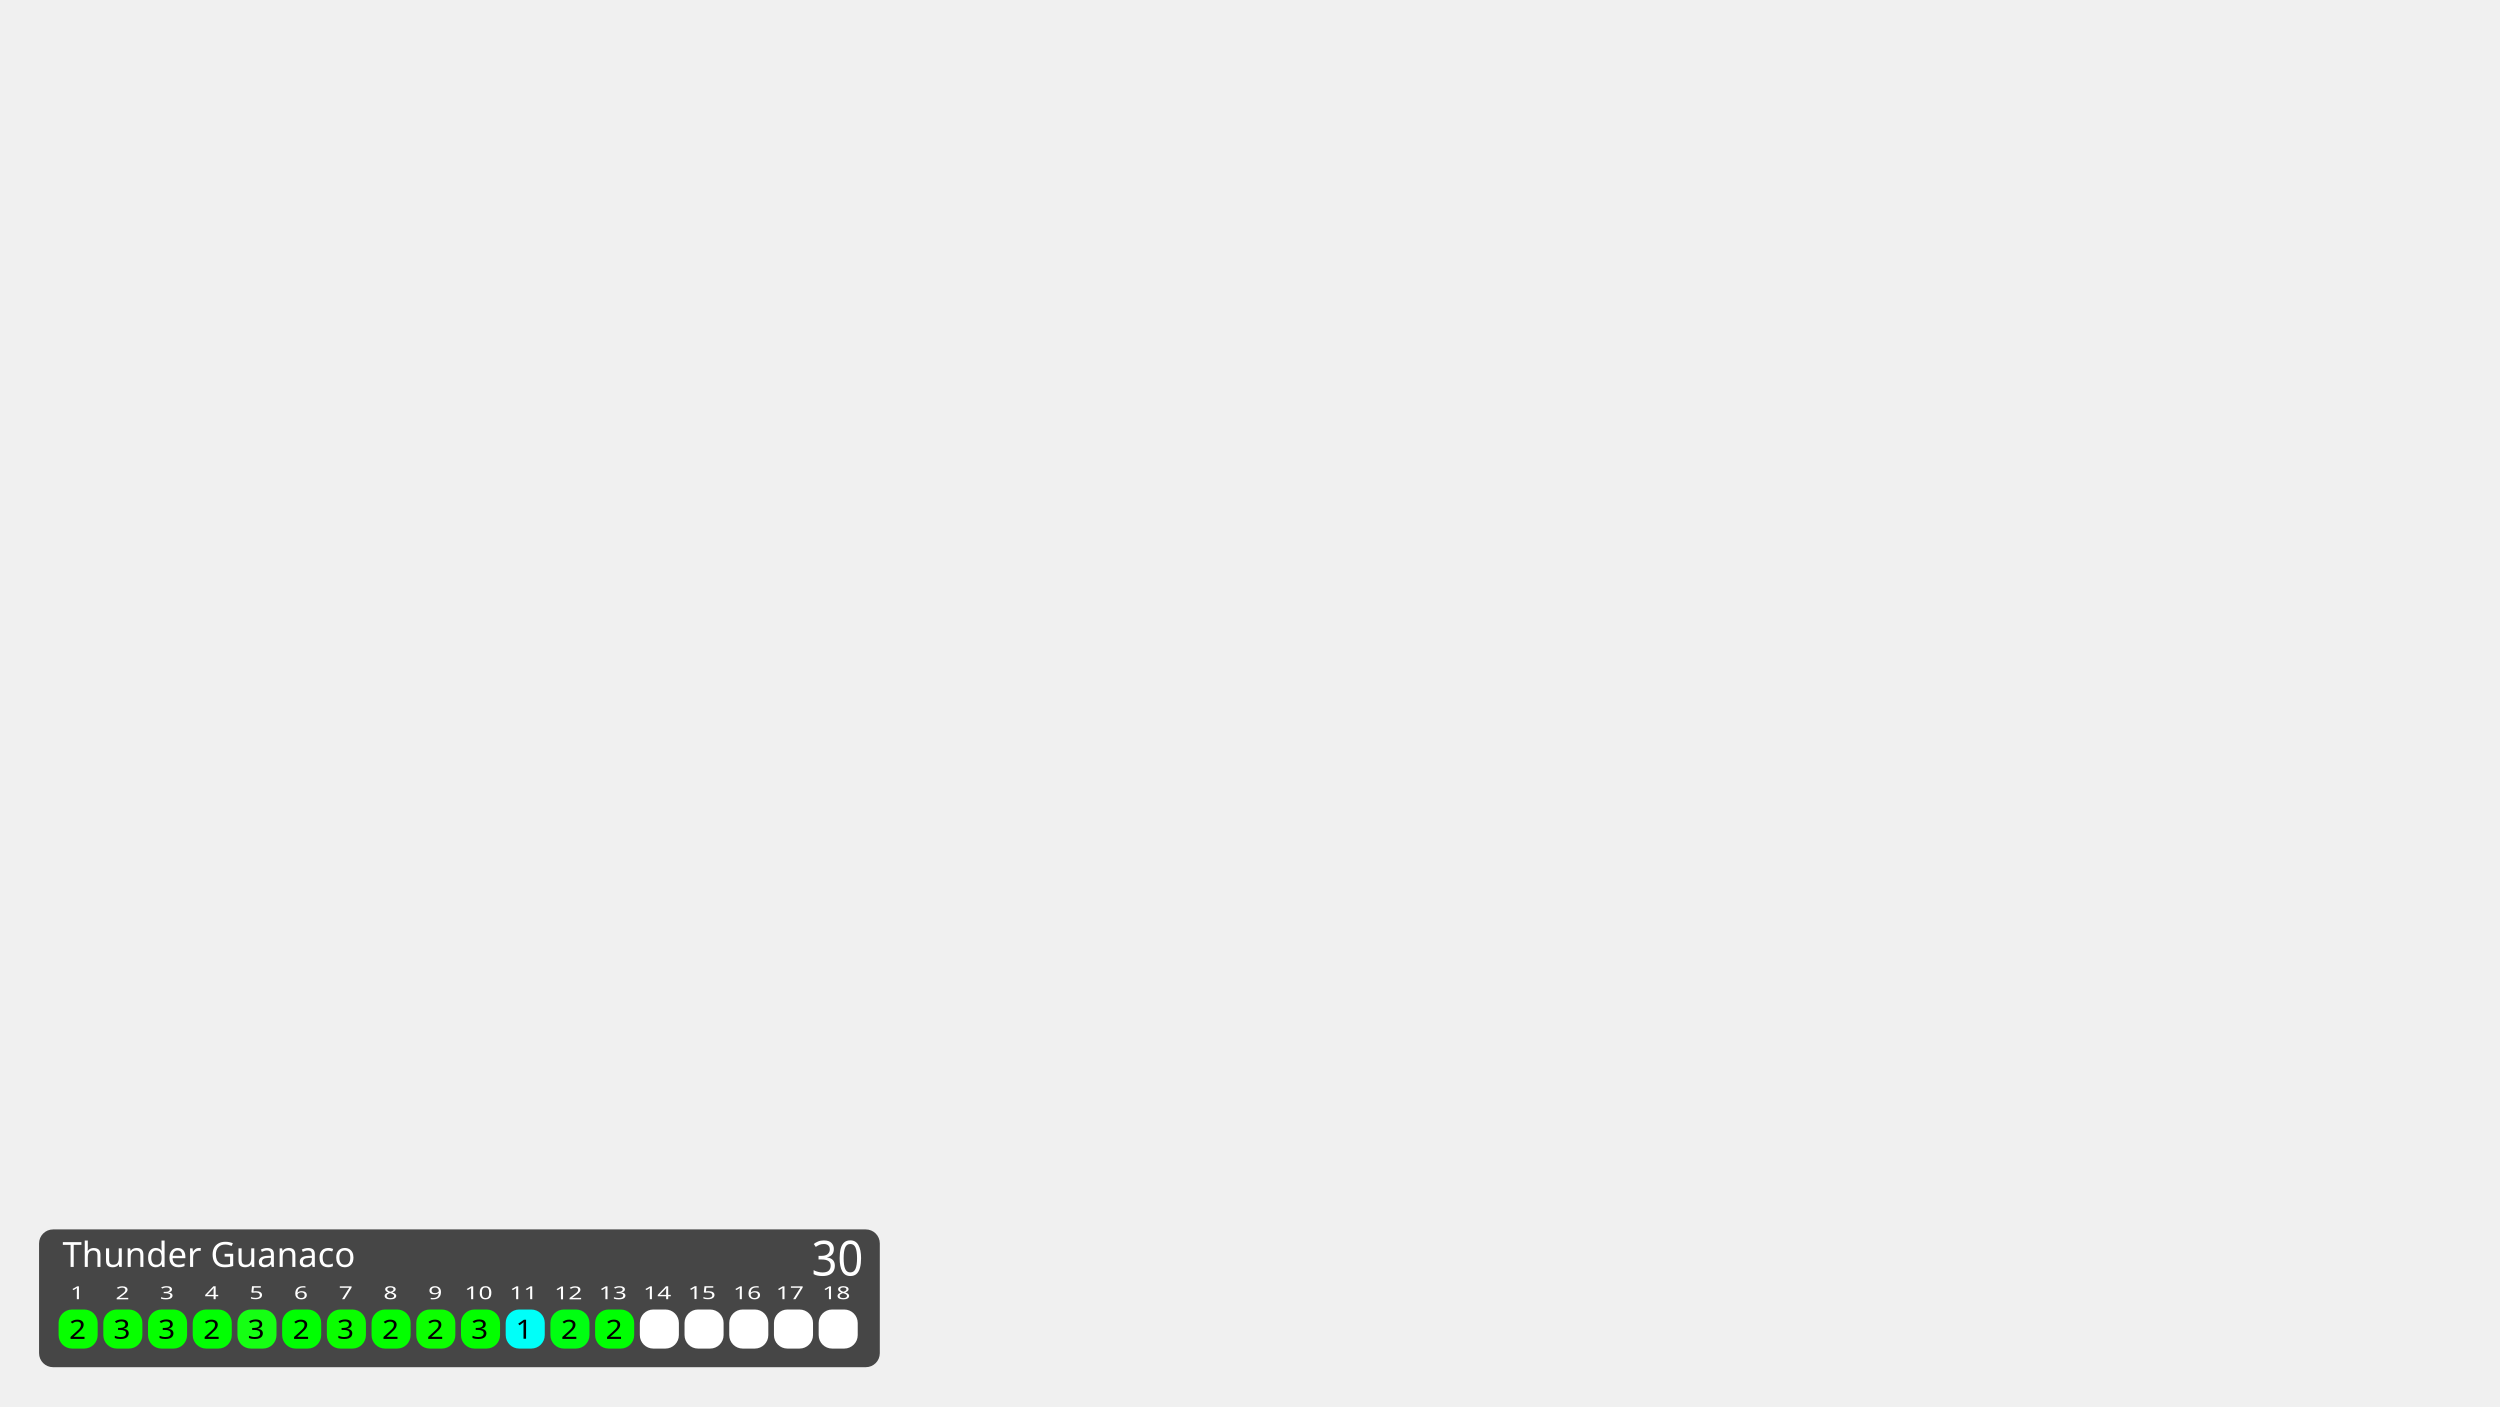
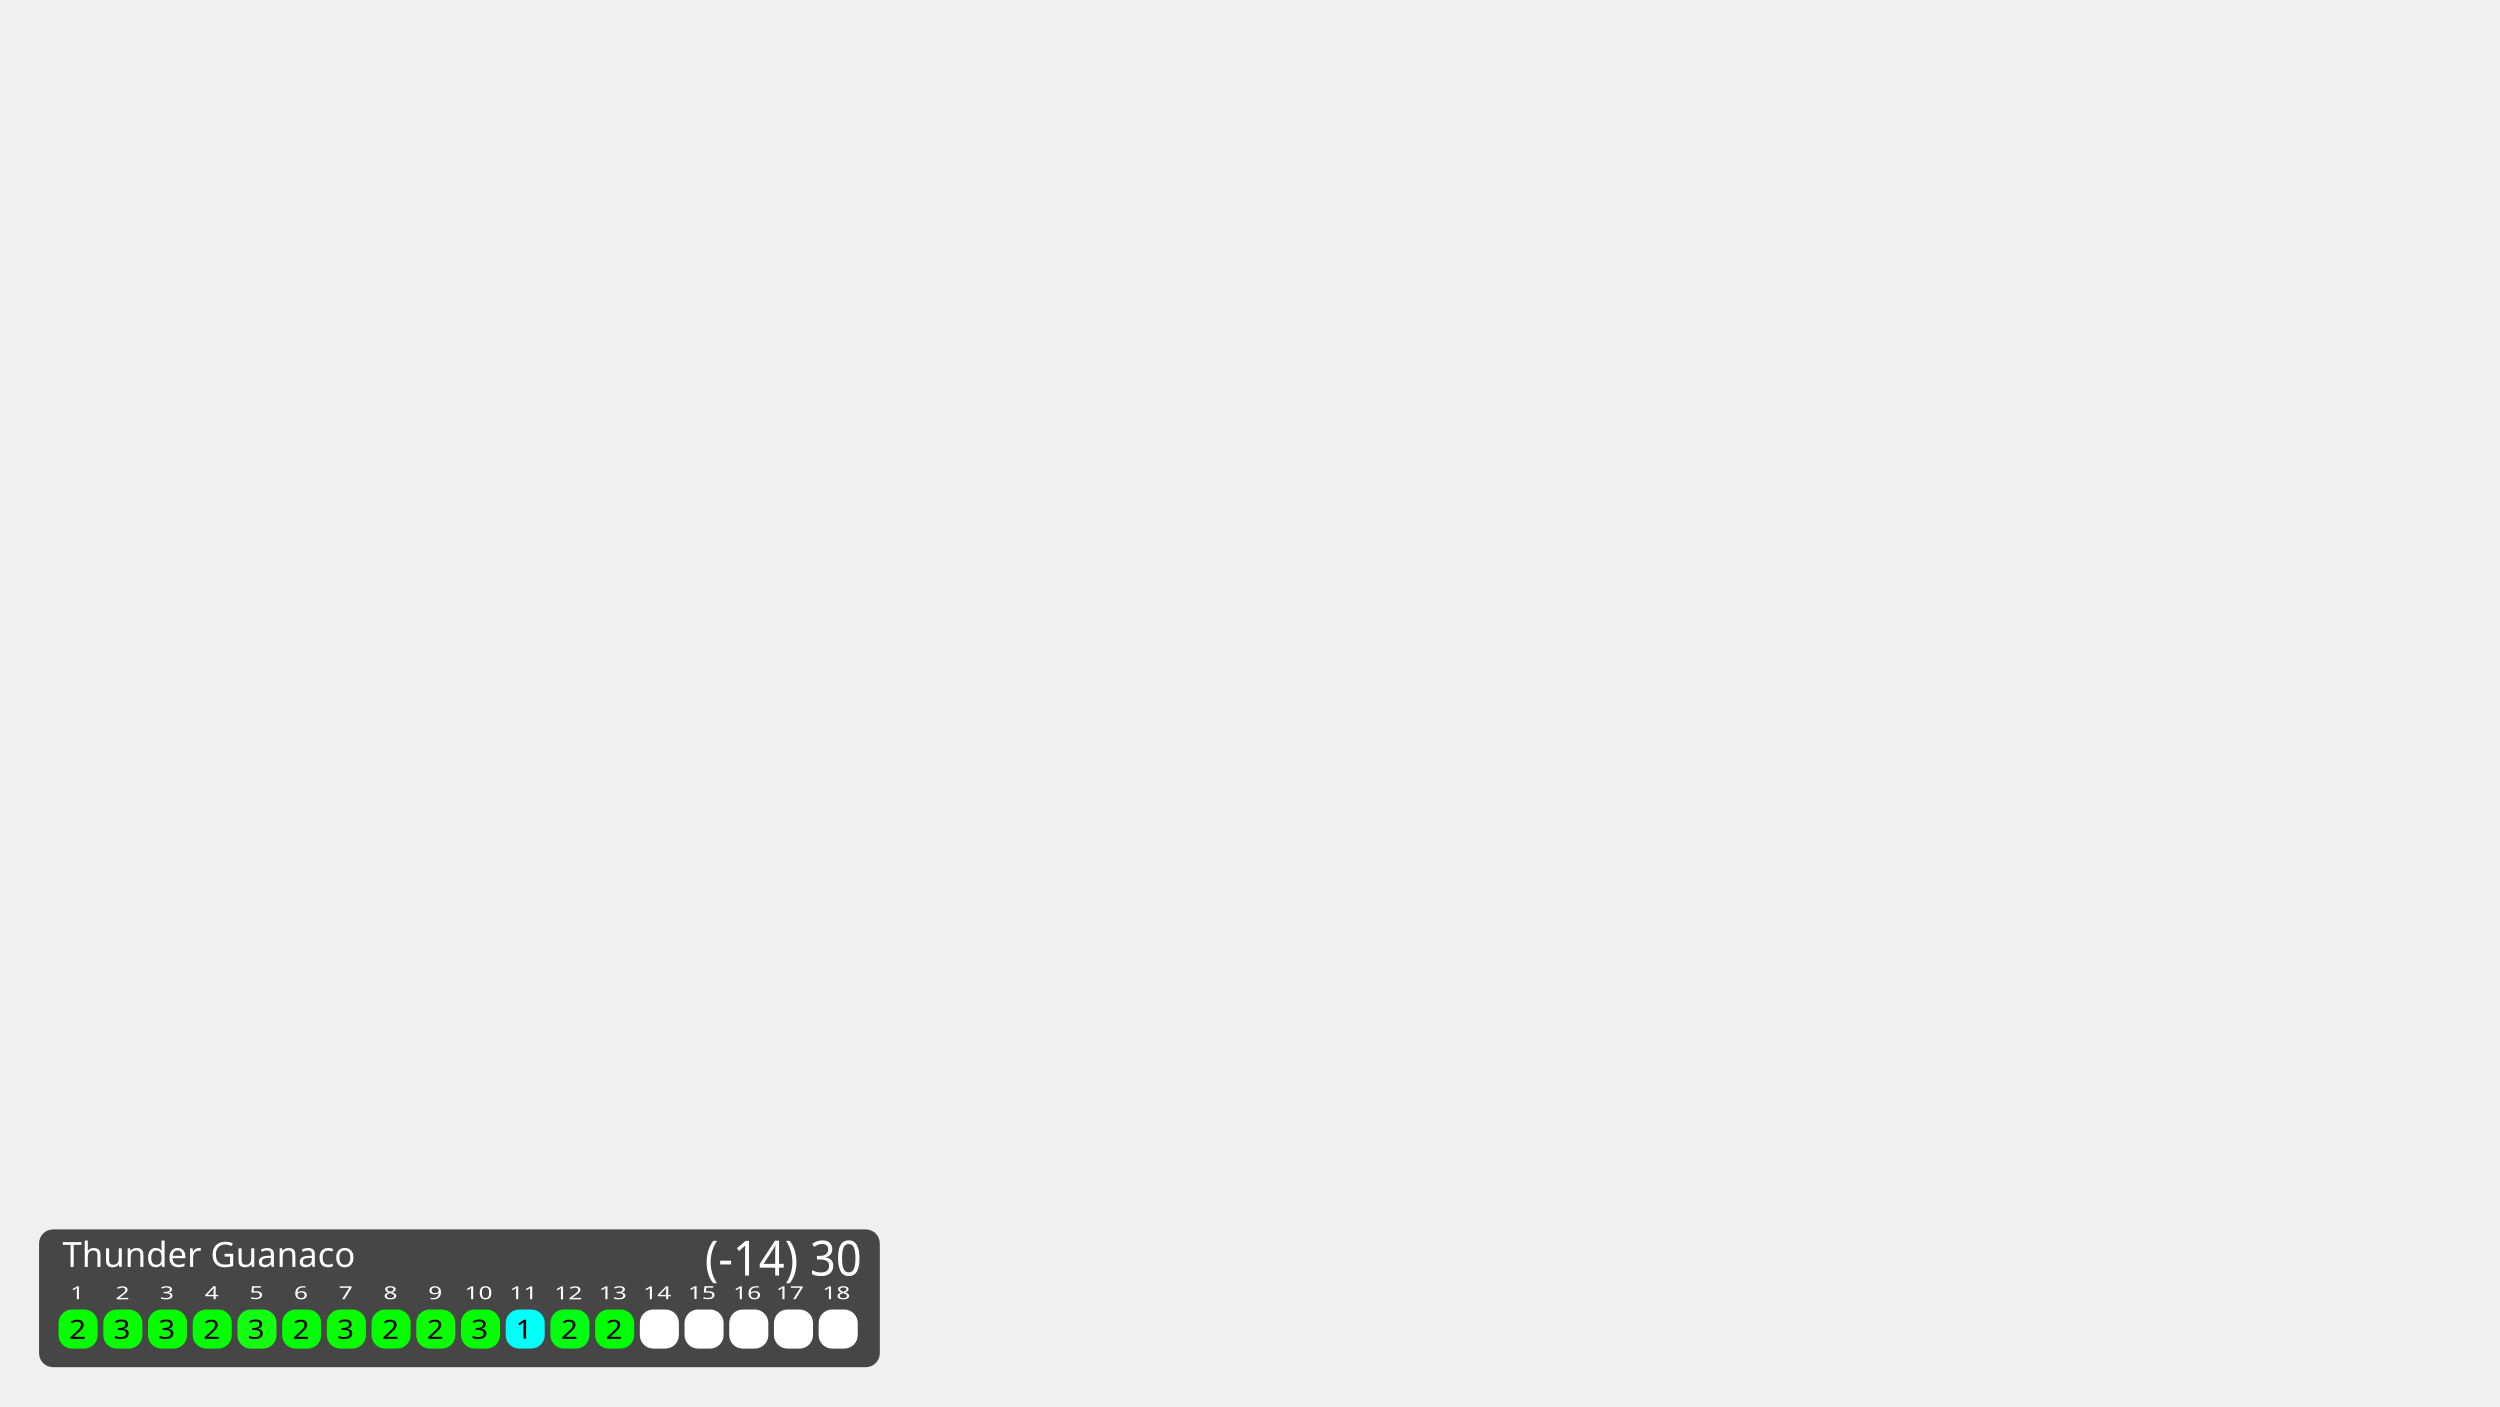
<svg xmlns="http://www.w3.org/2000/svg" width="1920px" height="1080px" viewBox="0 0 1920 1080" version="1.1" id="SVGRoot">
  <defs id="defs815" />
  <g id="layer1">
    <rect style="opacity:1;fill:#000000;fill-opacity:0.71;stroke:none;stroke-width:7.395;stroke-linejoin:bevel;stroke-miterlimit:4;stroke-dasharray:none;stroke-opacity:0.049" id="rect2470" width="645.696" height="105.8" x="30" y="944.2" ry="10.763" />
-     <text xml:space="preserve" style="font-style:normal;font-weight:normal;font-size:35.98px;line-height:1.25;font-family:sans-serif;letter-spacing:0px;word-spacing:0px;fill:#000000;fill-opacity:1;stroke:none;stroke-width:0.899" x="645.789" y="945.486" id="text2486" transform="scale(0.9651485,1.03611)">
-       <tspan id="tspan2484" x="645.789" y="945.486" style="font-style:normal;font-variant:normal;font-weight:normal;font-stretch:normal;font-family:'Noto Sans';-inkscape-font-specification:'Noto Sans';fill:#ffffff;fill-opacity:1;stroke-width:0.899">30</tspan>
+     <text xml:space="preserve" style="font-style:normal;font-weight:normal;font-size:35.98px;line-height:1.25;font-family:sans-serif;letter-spacing:0px;word-spacing:0px;fill:#000000;fill-opacity:1;stroke:none;stroke-width:0.899" x="560.828" y="945.486" id="text2486" transform="scale(0.9651485,1.03611)">
+       <tspan id="tspan2484" x="560.828" y="945.486" style="font-style:normal;font-variant:normal;font-weight:normal;font-stretch:normal;font-family:'Noto Sans';-inkscape-font-specification:'Noto Sans';fill:#ffffff;fill-opacity:1;stroke-width:0.899">(-14) 30</tspan>
    </text>
    <rect style="opacity:1;fill:#07ff00;fill-opacity:1;stroke:none;stroke-width:1.971;stroke-linejoin:bevel;stroke-miterlimit:4;stroke-dasharray:none;stroke-opacity:0.049" id="rect2492" width="30" height="30" x="45" y="1005.707" ry="10.357" />
    <rect style="opacity:1;fill:#07ff00;fill-opacity:1;stroke:none;stroke-width:1.971;stroke-linejoin:bevel;stroke-miterlimit:4;stroke-dasharray:none;stroke-opacity:0.049" id="rect2492-3" width="30" height="30" x="79.337" y="1005.707" ry="10.357" />
    <rect style="opacity:1;fill:#05ff00;fill-opacity:1;stroke:none;stroke-width:1.971;stroke-linejoin:bevel;stroke-miterlimit:4;stroke-dasharray:none;stroke-opacity:0.049" id="rect2492-5" width="30" height="30" x="113.675" y="1005.707" ry="10.357" />
    <rect style="opacity:1;fill:#02ff03;fill-opacity:1;stroke:none;stroke-width:1.971;stroke-linejoin:bevel;stroke-miterlimit:4;stroke-dasharray:none;stroke-opacity:0.049" id="rect2492-3-3" width="30" height="30" x="148.012" y="1005.707" ry="10.357" />
    <rect style="opacity:1;fill:#15ff13;fill-opacity:1;stroke:none;stroke-width:1.971;stroke-linejoin:bevel;stroke-miterlimit:4;stroke-dasharray:none;stroke-opacity:0.049" id="rect2492-56" width="30" height="30" x="182.349" y="1005.707" ry="10.357" />
    <rect style="opacity:1;fill:#00ff02;fill-opacity:1;stroke:none;stroke-width:1.971;stroke-linejoin:bevel;stroke-miterlimit:4;stroke-dasharray:none;stroke-opacity:0.049" id="rect2492-3-2" width="30" height="30" x="216.687" y="1005.707" ry="10.357" />
    <rect style="opacity:1;fill:#0afe00;fill-opacity:1;stroke:none;stroke-width:1.971;stroke-linejoin:bevel;stroke-miterlimit:4;stroke-dasharray:none;stroke-opacity:0.049" id="rect2492-5-9" width="30" height="30" x="251.024" y="1005.707" ry="10.357" />
    <rect style="opacity:1;fill:#03ff00;fill-opacity:1;stroke:none;stroke-width:1.971;stroke-linejoin:bevel;stroke-miterlimit:4;stroke-dasharray:none;stroke-opacity:0.049" id="rect2492-3-3-1" width="30" height="30" x="285.361" y="1005.707" ry="10.357" />
    <rect style="opacity:1;fill:#0cff00;fill-opacity:1;stroke:none;stroke-width:1.971;stroke-linejoin:bevel;stroke-miterlimit:4;stroke-dasharray:none;stroke-opacity:0.049" id="rect2492-2" width="30" height="30" x="319.699" y="1005.707" ry="10.357" />
    <rect style="opacity:1;fill:#03ff00;fill-opacity:1;stroke:none;stroke-width:1.971;stroke-linejoin:bevel;stroke-miterlimit:4;stroke-dasharray:none;stroke-opacity:0.049" id="rect2492-3-7" width="30" height="30" x="354.036" y="1005.707" ry="10.357" />
    <rect style="opacity:1;fill:#00fff9;fill-opacity:1;stroke:none;stroke-width:1.971;stroke-linejoin:bevel;stroke-miterlimit:4;stroke-dasharray:none;stroke-opacity:0.049" id="rect2492-5-0" width="30" height="30" x="388.373" y="1005.707" ry="10.357" />
    <rect style="opacity:1;fill:#00ff11;fill-opacity:1;stroke:none;stroke-width:1.971;stroke-linejoin:bevel;stroke-miterlimit:4;stroke-dasharray:none;stroke-opacity:0.049" id="rect2492-3-3-9" width="30" height="30" x="422.711" y="1005.707" ry="10.357" />
    <rect style="opacity:1;fill:#00ff03;fill-opacity:1;stroke:none;stroke-width:1.971;stroke-linejoin:bevel;stroke-miterlimit:4;stroke-dasharray:none;stroke-opacity:0.049" id="rect2492-0" width="30" height="30" x="457.048" y="1005.707" ry="10.357" />
    <rect style="opacity:1;fill:#ffffff;fill-opacity:1;stroke:none;stroke-width:1.971;stroke-linejoin:bevel;stroke-miterlimit:4;stroke-dasharray:none;stroke-opacity:0.049" id="rect2492-3-6" width="30" height="30" x="491.385" y="1005.707" ry="10.357" />
    <rect style="opacity:1;fill:#ffffff;fill-opacity:1;stroke:none;stroke-width:1.971;stroke-linejoin:bevel;stroke-miterlimit:4;stroke-dasharray:none;stroke-opacity:0.049" id="rect2492-5-1" width="30" height="30" x="525.723" y="1005.707" ry="10.357" />
    <rect style="opacity:1;fill:#ffffff;fill-opacity:1;stroke:none;stroke-width:1.971;stroke-linejoin:bevel;stroke-miterlimit:4;stroke-dasharray:none;stroke-opacity:0.049" id="rect2492-3-3-5" width="30" height="30" x="560.06" y="1005.707" ry="10.357" />
    <rect style="opacity:1;fill:#ffffff;fill-opacity:1;stroke:none;stroke-width:1.971;stroke-linejoin:bevel;stroke-miterlimit:4;stroke-dasharray:none;stroke-opacity:0.049" id="rect2492-56-5" width="30" height="30" x="594.397" y="1005.707" ry="10.357" />
    <rect style="opacity:1;fill:#ffffff;fill-opacity:1;stroke:none;stroke-width:1.971;stroke-linejoin:bevel;stroke-miterlimit:4;stroke-dasharray:none;stroke-opacity:0.049" id="rect2492-3-2-4" width="30" height="30" x="628.735" y="1005.707" ry="10.357" />
    <text xml:space="preserve" style="font-style:normal;font-weight:normal;font-size:16.124px;line-height:1.25;font-family:sans-serif;letter-spacing:0px;word-spacing:0px;fill:#ffffff;fill-opacity:1;stroke:none;stroke-width:0.403" x="46.208" y="1164.85" id="text848" transform="scale(1.167445,0.8565716)">
      <tspan id="tspan846" x="46.208" y="1164.85" style="fill:#ffffff;fill-opacity:1;stroke-width:0.403">1</tspan>
    </text>
    <text xml:space="preserve" style="font-style:normal;font-weight:normal;font-size:16.124px;line-height:1.25;font-family:sans-serif;letter-spacing:0px;word-spacing:0px;fill:#ffffff;fill-opacity:1;stroke:none;stroke-width:0.403" x="75.978" y="1164.956" id="text848-7" transform="scale(1.167445,0.8565716)">
      <tspan id="tspan846-5" x="75.978" y="1164.956" style="fill:#ffffff;fill-opacity:1;stroke-width:0.403">2</tspan>
    </text>
    <text xml:space="preserve" style="font-style:normal;font-weight:normal;font-size:16.124px;line-height:1.25;font-family:sans-serif;letter-spacing:0px;word-spacing:0px;fill:#ffffff;fill-opacity:1;stroke:none;stroke-width:0.403" x="105.205" y="1164.842" id="text848-7-3" transform="scale(1.167445,0.8565716)">
      <tspan id="tspan846-5-5" x="105.205" y="1164.842" style="fill:#ffffff;fill-opacity:1;stroke-width:0.403">3</tspan>
    </text>
    <text xml:space="preserve" style="font-style:normal;font-weight:normal;font-size:16.124px;line-height:1.25;font-family:sans-serif;letter-spacing:0px;word-spacing:0px;fill:#ffffff;fill-opacity:1;stroke:none;stroke-width:0.403" x="134.644" y="1164.85" id="text848-7-3-6" transform="scale(1.167445,0.8565716)">
      <tspan id="tspan846-5-5-2" x="134.644" y="1164.85" style="fill:#ffffff;fill-opacity:1;stroke-width:0.403">4</tspan>
    </text>
    <text xml:space="preserve" style="font-style:normal;font-weight:normal;font-size:16.124px;line-height:1.25;font-family:sans-serif;letter-spacing:0px;word-spacing:0px;fill:#ffffff;fill-opacity:1;stroke:none;stroke-width:0.403" x="164.08" y="1164.736" id="text848-7-3-6-9" transform="scale(1.167445,0.8565716)">
      <tspan id="tspan846-5-5-2-1" x="164.08" y="1164.736" style="fill:#ffffff;fill-opacity:1;stroke-width:0.403">5</tspan>
    </text>
    <text xml:space="preserve" style="font-style:normal;font-weight:normal;font-size:16.124px;line-height:1.25;font-family:sans-serif;letter-spacing:0px;word-spacing:0px;fill:#ffffff;fill-opacity:1;stroke:none;stroke-width:0.403" x="193.354" y="1164.842" id="text848-7-3-6-9-2" transform="scale(1.167445,0.8565716)">
      <tspan id="tspan846-5-5-2-1-7" x="193.354" y="1164.842" style="fill:#ffffff;fill-opacity:1;stroke-width:0.403">6</tspan>
    </text>
    <text xml:space="preserve" style="font-style:normal;font-weight:normal;font-size:16.124px;line-height:1.25;font-family:sans-serif;letter-spacing:0px;word-spacing:0px;fill:#ffffff;fill-opacity:1;stroke:none;stroke-width:0.403" x="222.848" y="1164.85" id="text848-7-3-6-9-2-0" transform="scale(1.167445,0.8565716)">
      <tspan id="tspan846-5-5-2-1-7-9" x="222.848" y="1164.85" style="fill:#ffffff;fill-opacity:1;stroke-width:0.403">7</tspan>
    </text>
    <text xml:space="preserve" style="font-style:normal;font-weight:normal;font-size:16.124px;line-height:1.25;font-family:sans-serif;letter-spacing:0px;word-spacing:0px;fill:#ffffff;fill-opacity:1;stroke:none;stroke-width:0.403" x="252.236" y="1164.842" id="text848-7-3-6-9-2-0-3" transform="scale(1.167445,0.8565716)">
      <tspan id="tspan846-5-5-2-1-7-9-6" x="252.236" y="1164.842" style="fill:#ffffff;fill-opacity:1;stroke-width:0.403">8</tspan>
    </text>
    <text xml:space="preserve" style="font-style:normal;font-weight:normal;font-size:16.124px;line-height:1.25;font-family:sans-serif;letter-spacing:0px;word-spacing:0px;fill:#ffffff;fill-opacity:1;stroke:none;stroke-width:0.403" x="281.703" y="1164.842" id="text848-7-3-6-9-2-0-3-0" transform="scale(1.167445,0.8565716)">
      <tspan id="tspan846-5-5-2-1-7-9-6-6" x="281.703" y="1164.842" style="fill:#ffffff;fill-opacity:1;stroke-width:0.403">9</tspan>
    </text>
    <text xml:space="preserve" style="font-style:normal;font-weight:normal;font-size:16.124px;line-height:1.25;font-family:sans-serif;letter-spacing:0px;word-spacing:0px;fill:#ffffff;fill-opacity:1;stroke:none;stroke-width:0.403" x="305.573" y="1164.842" id="text848-7-3-6-9-2-0-3-2" transform="scale(1.167445,0.8565716)">
      <tspan id="tspan846-5-5-2-1-7-9-6-61" x="305.573" y="1164.842" style="fill:#ffffff;fill-opacity:1;stroke-width:0.403">10</tspan>
    </text>
    <text xml:space="preserve" style="font-style:normal;font-weight:normal;font-size:16.124px;line-height:1.25;font-family:sans-serif;letter-spacing:0px;word-spacing:0px;fill:#ffffff;fill-opacity:1;stroke:none;stroke-width:0.403" x="335.193" y="1164.85" id="text848-7-3-6-9-2-0-3-2-8" transform="scale(1.167445,0.8565716)">
      <tspan id="tspan846-5-5-2-1-7-9-6-61-7" x="335.193" y="1164.85" style="fill:#ffffff;fill-opacity:1;stroke-width:0.403">11</tspan>
    </text>
    <text xml:space="preserve" style="font-style:normal;font-weight:normal;font-size:16.124px;line-height:1.25;font-family:sans-serif;letter-spacing:0px;word-spacing:0px;fill:#ffffff;fill-opacity:1;stroke:none;stroke-width:0.403" x="364.668" y="1164.956" id="text848-7-3-6-9-2-0-3-2-8-9" transform="scale(1.167445,0.8565716)">
      <tspan id="tspan846-5-5-2-1-7-9-6-61-7-2" x="364.668" y="1164.956" style="fill:#ffffff;fill-opacity:1;stroke-width:0.403">12</tspan>
    </text>
    <text xml:space="preserve" style="font-style:normal;font-weight:normal;font-size:16.124px;line-height:1.25;font-family:sans-serif;letter-spacing:0px;word-spacing:0px;fill:#ffffff;fill-opacity:1;stroke:none;stroke-width:0.403" x="393.918" y="1164.842" id="text848-7-3-6-9-2-0-3-2-8-9-0" transform="scale(1.167445,0.8565716)">
      <tspan id="tspan846-5-5-2-1-7-9-6-61-7-2-2" x="393.918" y="1164.842" style="fill:#ffffff;fill-opacity:1;stroke-width:0.403">13</tspan>
    </text>
    <text xml:space="preserve" style="font-style:normal;font-weight:normal;font-size:16.124px;line-height:1.25;font-family:sans-serif;letter-spacing:0px;word-spacing:0px;fill:#ffffff;fill-opacity:1;stroke:none;stroke-width:0.403" x="423.137" y="1164.85" id="text848-7-3-6-9-2-0-3-2-8-9-0-3" transform="scale(1.167445,0.8565716)">
      <tspan id="tspan846-5-5-2-1-7-9-6-61-7-2-2-7" x="423.137" y="1164.85" style="fill:#ffffff;fill-opacity:1;stroke-width:0.403">14</tspan>
    </text>
    <text xml:space="preserve" style="font-style:normal;font-weight:normal;font-size:16.124px;line-height:1.25;font-family:sans-serif;letter-spacing:0px;word-spacing:0px;fill:#ffffff;fill-opacity:1;stroke:none;stroke-width:0.403" x="452.496" y="1164.736" id="text848-7-3-6-9-2-0-3-2-8-9-0-3-5" transform="scale(1.167445,0.8565716)">
      <tspan id="tspan846-5-5-2-1-7-9-6-61-7-2-2-7-9" x="452.496" y="1164.736" style="fill:#ffffff;fill-opacity:1;stroke-width:0.403">15</tspan>
    </text>
    <text xml:space="preserve" style="font-style:normal;font-weight:normal;font-size:16.124px;line-height:1.25;font-family:sans-serif;letter-spacing:0px;word-spacing:0px;fill:#ffffff;fill-opacity:1;stroke:none;stroke-width:0.403" x="482.3" y="1164.842" id="text848-7-3-6-9-2-0-3-2-8-9-0-3-5-2" transform="scale(1.167445,0.8565716)">
      <tspan id="tspan846-5-5-2-1-7-9-6-61-7-2-2-7-9-2" x="482.3" y="1164.842" style="fill:#ffffff;fill-opacity:1;stroke-width:0.403">16</tspan>
    </text>
    <text xml:space="preserve" style="font-style:normal;font-weight:normal;font-size:16.124px;line-height:1.25;font-family:sans-serif;letter-spacing:0px;word-spacing:0px;fill:#ffffff;fill-opacity:1;stroke:none;stroke-width:0.403" x="510.37" y="1164.85" id="text848-7-3-6-9-2-0-3-2-8-9-0-3-5-2-8" transform="scale(1.167445,0.8565716)">
      <tspan id="tspan846-5-5-2-1-7-9-6-61-7-2-2-7-9-2-9" x="510.37" y="1164.85" style="fill:#ffffff;fill-opacity:1;stroke-width:0.403">17</tspan>
    </text>
    <text xml:space="preserve" style="font-style:normal;font-weight:normal;font-size:16.124px;line-height:1.25;font-family:sans-serif;letter-spacing:0px;word-spacing:0px;fill:#ffffff;fill-opacity:1;stroke:none;stroke-width:0.403" x="540.959" y="1164.842" id="text848-7-3-6-9-2-0-3-2-8-9-0-3-5-2-8-7" transform="scale(1.167445,0.8565716)">
      <tspan id="tspan846-5-5-2-1-7-9-6-61-7-2-2-7-9-2-9-3" x="540.959" y="1164.842" style="fill:#ffffff;fill-opacity:1;stroke-width:0.403">18</tspan>
    </text>
    <text xml:space="preserve" style="font-style:normal;font-weight:normal;font-size:40px;line-height:1.25;font-family:sans-serif;letter-spacing:0px;word-spacing:0px;fill:#000000;fill-opacity:1;stroke:none" x="48" y="973" id="text871">
      <tspan id="tspan869" x="48" y="973" style="font-size:26.667px;line-height:1.25;fill:#ffffff">Thunder Guanaco</tspan>
    </text>
    <text xml:space="preserve" style="font-style:normal;font-weight:normal;font-size:21.561px;line-height:1.25;font-family:sans-serif;letter-spacing:0px;word-spacing:0px;fill:#000000;fill-opacity:1;stroke:none;stroke-width:0.539" x="50.376" y="1083.458" id="text1166" transform="scale(1.05364,0.9490912)">
      <tspan id="tspan1164" x="50.376" y="1083.458" style="stroke-width:0.539">2</tspan>
    </text>
    <text xml:space="preserve" style="font-style:normal;font-weight:normal;font-size:21.561px;line-height:1.25;font-family:sans-serif;letter-spacing:0px;word-spacing:0px;fill:#000000;fill-opacity:1;stroke:none;stroke-width:0.539" x="82.718" y="1083.306" id="text1166-3" transform="scale(1.05364,0.9490912)">
      <tspan id="tspan1164-6" x="82.718" y="1083.306" style="stroke-width:0.539">3</tspan>
    </text>
    <text xml:space="preserve" style="font-style:normal;font-weight:normal;font-size:21.561px;line-height:1.25;font-family:sans-serif;letter-spacing:0px;word-spacing:0px;fill:#000000;fill-opacity:1;stroke:none;stroke-width:0.539" x="115.307" y="1083.306" id="text1166-3-7" transform="scale(1.05364,0.9490912)">
      <tspan id="tspan1164-6-5" x="115.307" y="1083.306" style="stroke-width:0.539">3</tspan>
    </text>
    <text xml:space="preserve" style="font-style:normal;font-weight:normal;font-size:21.561px;line-height:1.25;font-family:sans-serif;letter-spacing:0px;word-spacing:0px;fill:#000000;fill-opacity:1;stroke:none;stroke-width:0.539" x="148.144" y="1083.458" id="text1166-9" transform="scale(1.05364,0.9490912)">
      <tspan id="tspan1164-1" x="148.144" y="1083.458" style="stroke-width:0.539">2</tspan>
    </text>
    <text xml:space="preserve" style="font-style:normal;font-weight:normal;font-size:21.561px;line-height:1.25;font-family:sans-serif;letter-spacing:0px;word-spacing:0px;fill:#000000;fill-opacity:1;stroke:none;stroke-width:0.539" x="180.486" y="1083.306" id="text1166-3-7-2" transform="scale(1.05364,0.9490912)">
      <tspan id="tspan1164-6-5-7" x="180.486" y="1083.306" style="stroke-width:0.539">3</tspan>
    </text>
    <text xml:space="preserve" style="font-style:normal;font-weight:normal;font-size:21.561px;line-height:1.25;font-family:sans-serif;letter-spacing:0px;word-spacing:0px;fill:#000000;fill-opacity:1;stroke:none;stroke-width:0.539" x="213.323" y="1083.458" id="text1166-9-0" transform="scale(1.05364,0.9490912)">
      <tspan id="tspan1164-1-9" x="213.323" y="1083.458" style="stroke-width:0.539">2</tspan>
    </text>
    <text xml:space="preserve" style="font-style:normal;font-weight:normal;font-size:21.561px;line-height:1.25;font-family:sans-serif;letter-spacing:0px;word-spacing:0px;fill:#000000;fill-opacity:1;stroke:none;stroke-width:0.539" x="245.664" y="1083.306" id="text1166-3-7-2-3" transform="scale(1.05364,0.9490912)">
      <tspan id="tspan1164-6-5-7-6" x="245.664" y="1083.306" style="stroke-width:0.539">3</tspan>
    </text>
    <text xml:space="preserve" style="font-style:normal;font-weight:normal;font-size:21.561px;line-height:1.25;font-family:sans-serif;letter-spacing:0px;word-spacing:0px;fill:#000000;fill-opacity:1;stroke:none;stroke-width:0.539" x="278.501" y="1083.458" id="text1166-9-0-0" transform="scale(1.05364,0.9490912)">
      <tspan id="tspan1164-1-9-6" x="278.501" y="1083.458" style="stroke-width:0.539">2</tspan>
    </text>
    <text xml:space="preserve" style="font-style:normal;font-weight:normal;font-size:21.561px;line-height:1.25;font-family:sans-serif;letter-spacing:0px;word-spacing:0px;fill:#000000;fill-opacity:1;stroke:none;stroke-width:0.539" x="311.09" y="1083.458" id="text1166-9-0-0-2" transform="scale(1.05364,0.9490912)">
      <tspan id="tspan1164-1-9-6-6" x="311.09" y="1083.458" style="stroke-width:0.539">2</tspan>
    </text>
    <text xml:space="preserve" style="font-style:normal;font-weight:normal;font-size:21.561px;line-height:1.25;font-family:sans-serif;letter-spacing:0px;word-spacing:0px;fill:#000000;fill-opacity:1;stroke:none;stroke-width:0.539" x="343.432" y="1083.306" id="text1166-3-7-2-3-7" transform="scale(1.05364,0.9490912)">
      <tspan id="tspan1164-6-5-7-6-9" x="343.432" y="1083.306" style="stroke-width:0.539">3</tspan>
    </text>
    <text xml:space="preserve" style="font-style:normal;font-weight:normal;font-size:21.561px;line-height:1.25;font-family:sans-serif;letter-spacing:0px;word-spacing:0px;fill:#000000;fill-opacity:1;stroke:none;stroke-width:0.539" x="375.79" y="1083.316" id="text1166-3-7-2-3-7-2" transform="scale(1.05364,0.9490912)">
      <tspan id="tspan1164-6-5-7-6-9-0" x="375.79" y="1083.316" style="stroke-width:0.539">1</tspan>
    </text>
    <text xml:space="preserve" style="font-style:normal;font-weight:normal;font-size:21.561px;line-height:1.25;font-family:sans-serif;letter-spacing:0px;word-spacing:0px;fill:#000000;fill-opacity:1;stroke:none;stroke-width:0.539" x="408.858" y="1083.458" id="text1166-9-0-0-2-2" transform="scale(1.05364,0.9490912)">
      <tspan id="tspan1164-1-9-6-6-3" x="408.858" y="1083.458" style="stroke-width:0.539">2</tspan>
    </text>
    <text xml:space="preserve" style="font-style:normal;font-weight:normal;font-size:21.561px;line-height:1.25;font-family:sans-serif;letter-spacing:0px;word-spacing:0px;fill:#000000;fill-opacity:1;stroke:none;stroke-width:0.539" x="441.447" y="1083.458" id="text1166-9-0-0-2-2-7" transform="scale(1.05364,0.9490912)">
      <tspan id="tspan1164-1-9-6-6-3-5" x="441.447" y="1083.458" style="stroke-width:0.539">2</tspan>
    </text>
  </g>
</svg>
